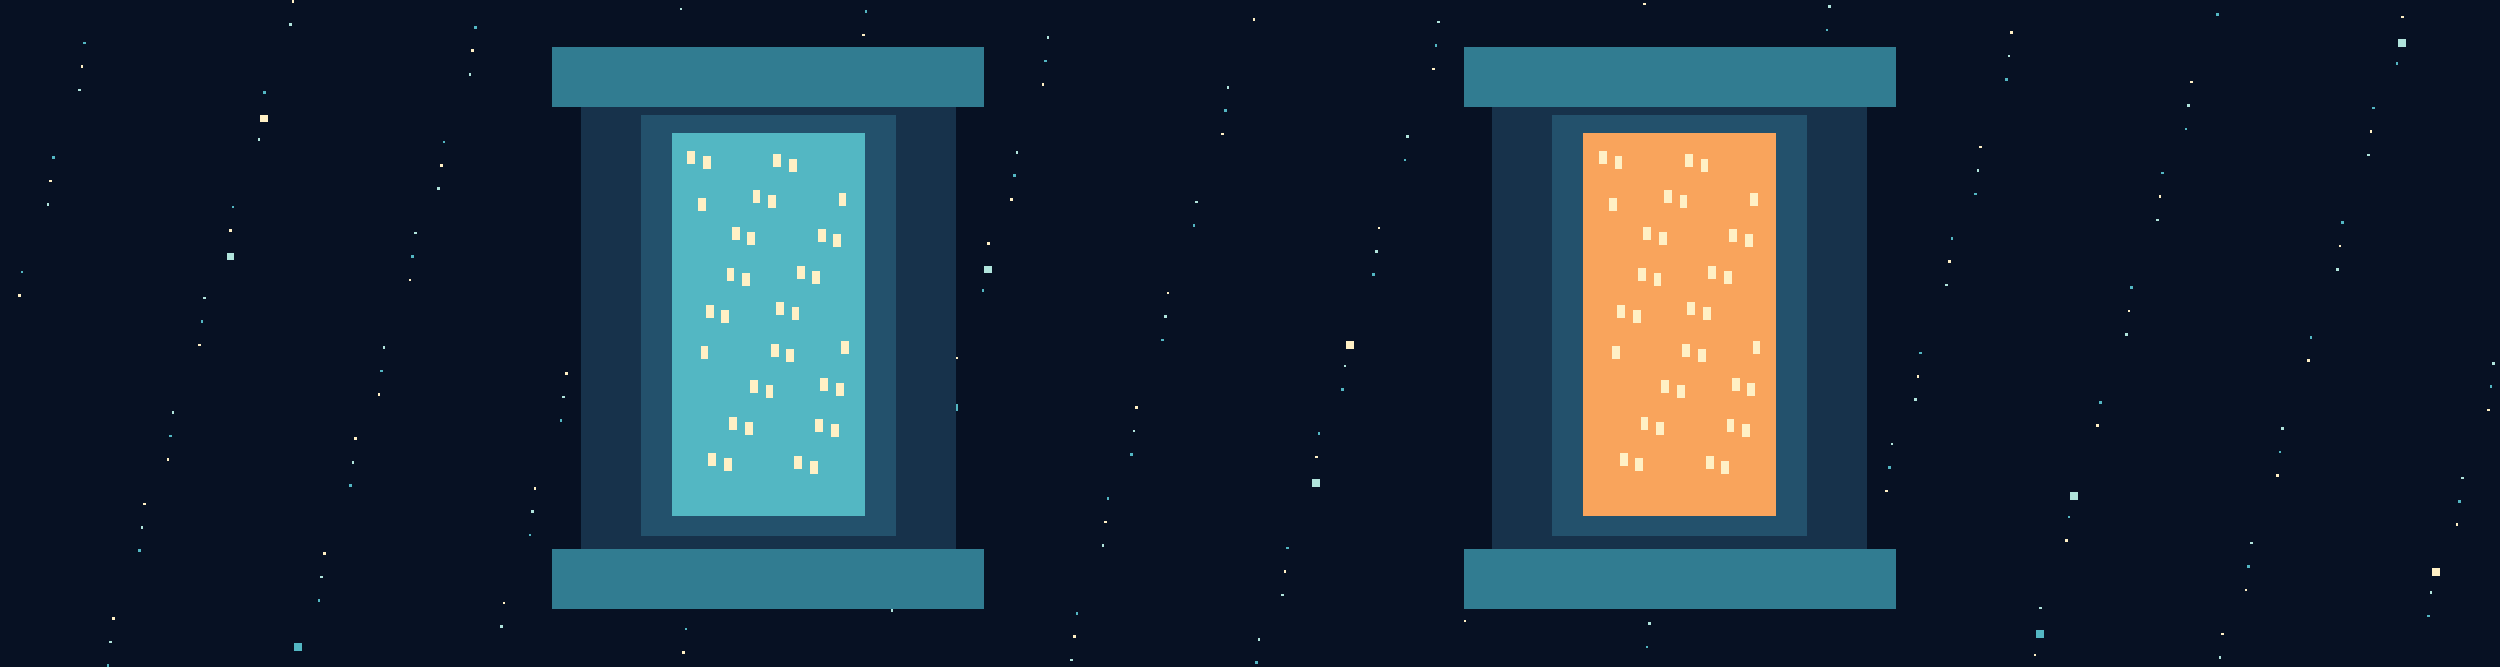
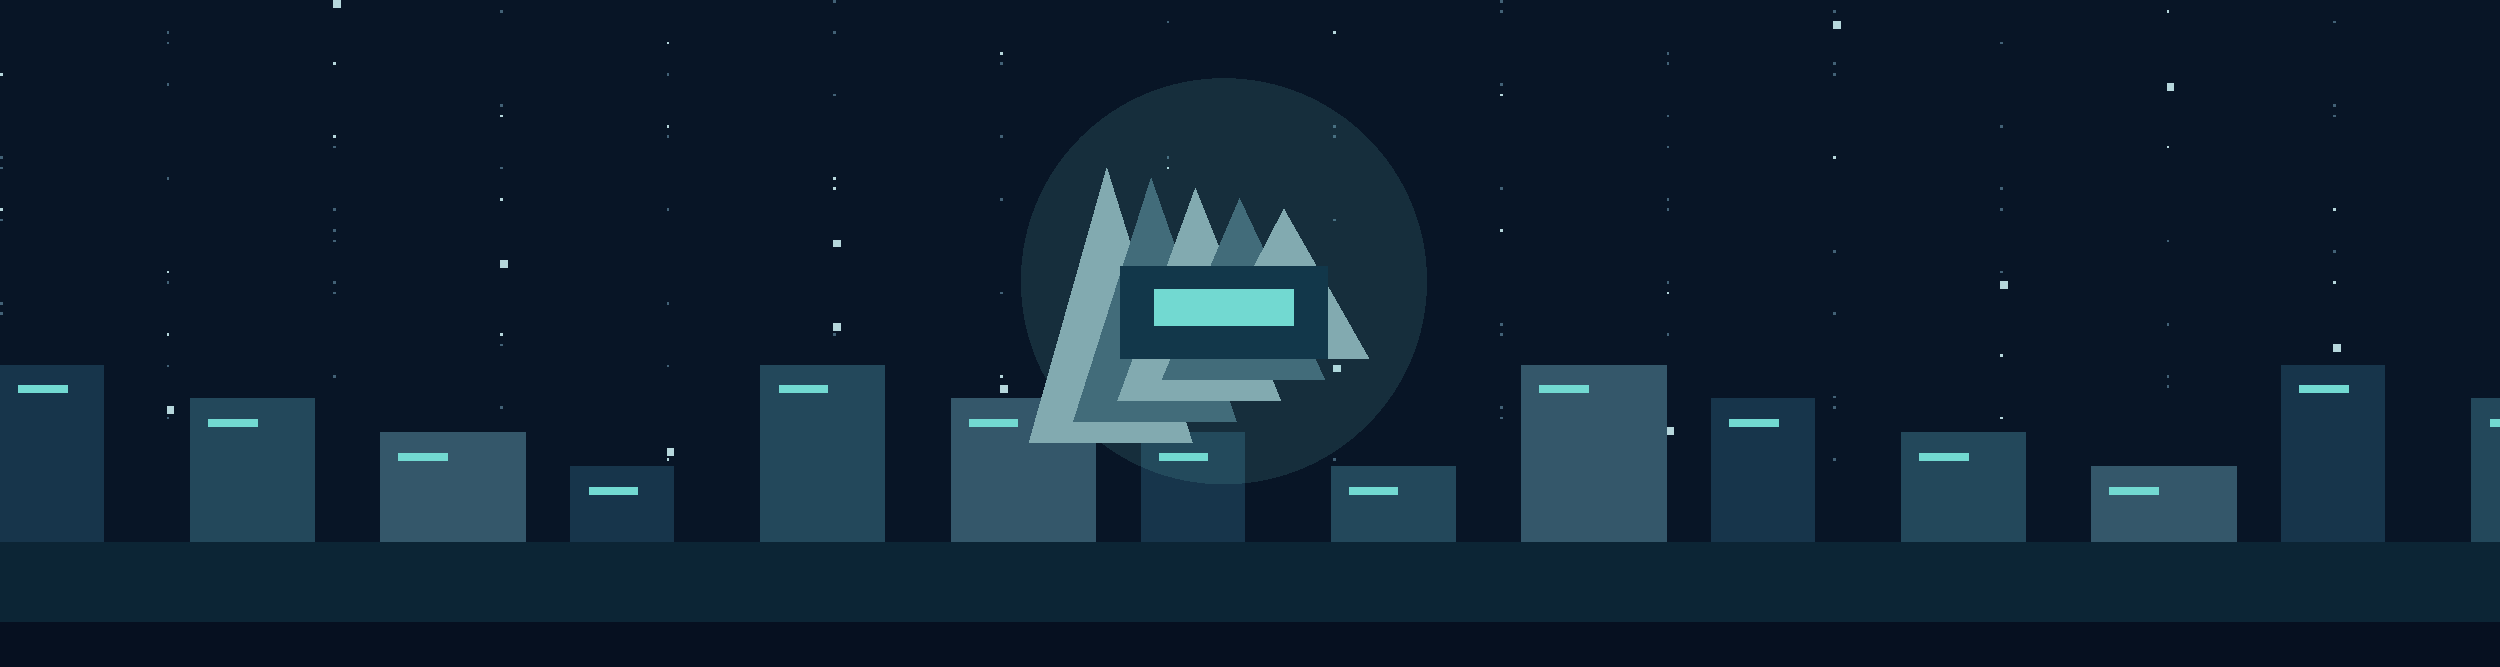
<svg xmlns="http://www.w3.org/2000/svg" width="960" height="256" viewBox="0 0 960 256" shape-rendering="crispEdges">
-   <rect x="0" y="0" width="960" height="256" fill="#071123" />
-   <rect x="113" y="247" width="3" height="3" fill="#53b7c3" />
-   <rect x="726" y="170" width="1" height="1" fill="#b0e4dc" />
-   <rect x="379" y="93" width="1" height="1" fill="#fff0c5" />
-   <rect x="32" y="16" width="1" height="1" fill="#53b7c3" />
-   <rect x="645" y="195" width="1" height="1" fill="#b0e4dc" />
-   <rect x="298" y="118" width="1" height="1" fill="#fff0c5" />
-   <rect x="911" y="41" width="1" height="1" fill="#53b7c3" />
-   <rect x="564" y="220" width="1" height="1" fill="#b0e4dc" />
-   <rect x="217" y="143" width="1" height="1" fill="#fff0c5" />
-   <rect x="830" y="66" width="1" height="1" fill="#53b7c3" />
-   <rect x="483" y="245" width="1" height="1" fill="#b0e4dc" />
-   <rect x="136" y="168" width="1" height="1" fill="#fff0c5" />
-   <rect x="749" y="91" width="1" height="1" fill="#53b7c3" />
-   <rect x="402" y="14" width="1" height="1" fill="#b0e4dc" />
-   <rect x="55" y="193" width="1" height="1" fill="#fff0c5" />
-   <rect x="668" y="116" width="1" height="1" fill="#53b7c3" />
-   <rect x="321" y="39" width="1" height="1" fill="#b0e4dc" />
-   <rect x="934" y="218" width="3" height="3" fill="#fff0c5" />
-   <rect x="587" y="141" width="1" height="1" fill="#53b7c3" />
-   <rect x="240" y="64" width="1" height="1" fill="#b0e4dc" />
-   <rect x="853" y="243" width="1" height="1" fill="#fff0c5" />
-   <rect x="506" y="166" width="1" height="1" fill="#53b7c3" />
-   <rect x="159" y="89" width="1" height="1" fill="#b0e4dc" />
-   <rect x="772" y="12" width="1" height="1" fill="#fff0c5" />
-   <rect x="425" y="191" width="1" height="1" fill="#53b7c3" />
-   <rect x="78" y="114" width="1" height="1" fill="#b0e4dc" />
-   <rect x="691" y="37" width="1" height="1" fill="#fff0c5" />
-   <rect x="344" y="216" width="1" height="1" fill="#53b7c3" />
-   <rect x="957" y="139" width="1" height="1" fill="#b0e4dc" />
-   <rect x="610" y="62" width="1" height="1" fill="#fff0c5" />
-   <rect x="263" y="241" width="1" height="1" fill="#53b7c3" />
-   <rect x="876" y="164" width="1" height="1" fill="#b0e4dc" />
-   <rect x="529" y="87" width="1" height="1" fill="#fff0c5" />
-   <rect x="182" y="10" width="1" height="1" fill="#53b7c3" />
-   <rect x="795" y="189" width="3" height="3" fill="#b0e4dc" />
-   <rect x="448" y="112" width="1" height="1" fill="#fff0c5" />
-   <rect x="101" y="35" width="1" height="1" fill="#53b7c3" />
-   <rect x="714" y="214" width="1" height="1" fill="#b0e4dc" />
-   <rect x="367" y="137" width="1" height="1" fill="#fff0c5" />
-   <rect x="20" y="60" width="1" height="1" fill="#53b7c3" />
-   <rect x="633" y="239" width="1" height="1" fill="#b0e4dc" />
-   <rect x="286" y="162" width="1" height="1" fill="#fff0c5" />
-   <rect x="899" y="85" width="1" height="1" fill="#53b7c3" />
-   <rect x="552" y="8" width="1" height="1" fill="#b0e4dc" />
-   <rect x="205" y="187" width="1" height="1" fill="#fff0c5" />
-   <rect x="818" y="110" width="1" height="1" fill="#53b7c3" />
-   <rect x="471" y="33" width="1" height="1" fill="#b0e4dc" />
-   <rect x="124" y="212" width="1" height="1" fill="#fff0c5" />
-   <rect x="737" y="135" width="1" height="1" fill="#53b7c3" />
-   <rect x="390" y="58" width="1" height="1" fill="#b0e4dc" />
-   <rect x="43" y="237" width="1" height="1" fill="#fff0c5" />
-   <rect x="656" y="160" width="3" height="3" fill="#53b7c3" />
-   <rect x="309" y="83" width="1" height="1" fill="#b0e4dc" />
-   <rect x="922" y="6" width="1" height="1" fill="#fff0c5" />
-   <rect x="575" y="185" width="1" height="1" fill="#53b7c3" />
-   <rect x="228" y="108" width="1" height="1" fill="#b0e4dc" />
-   <rect x="841" y="31" width="1" height="1" fill="#fff0c5" />
-   <rect x="494" y="210" width="1" height="1" fill="#53b7c3" />
-   <rect x="147" y="133" width="1" height="1" fill="#b0e4dc" />
-   <rect x="760" y="56" width="1" height="1" fill="#fff0c5" />
-   <rect x="413" y="235" width="1" height="1" fill="#53b7c3" />
-   <rect x="66" y="158" width="1" height="1" fill="#b0e4dc" />
-   <rect x="679" y="81" width="1" height="1" fill="#fff0c5" />
-   <rect x="332" y="4" width="1" height="1" fill="#53b7c3" />
-   <rect x="945" y="183" width="1" height="1" fill="#b0e4dc" />
-   <rect x="598" y="106" width="1" height="1" fill="#fff0c5" />
-   <rect x="251" y="29" width="1" height="1" fill="#53b7c3" />
-   <rect x="864" y="208" width="1" height="1" fill="#b0e4dc" />
-   <rect x="517" y="131" width="3" height="3" fill="#fff0c5" />
-   <rect x="170" y="54" width="1" height="1" fill="#53b7c3" />
-   <rect x="783" y="233" width="1" height="1" fill="#b0e4dc" />
-   <rect x="436" y="156" width="1" height="1" fill="#fff0c5" />
-   <rect x="89" y="79" width="1" height="1" fill="#53b7c3" />
-   <rect x="702" y="2" width="1" height="1" fill="#b0e4dc" />
-   <rect x="355" y="181" width="1" height="1" fill="#fff0c5" />
-   <rect x="8" y="104" width="1" height="1" fill="#53b7c3" />
-   <rect x="621" y="27" width="1" height="1" fill="#b0e4dc" />
-   <rect x="274" y="206" width="1" height="1" fill="#fff0c5" />
-   <rect x="887" y="129" width="1" height="1" fill="#53b7c3" />
-   <rect x="540" y="52" width="1" height="1" fill="#b0e4dc" />
-   <rect x="193" y="231" width="1" height="1" fill="#fff0c5" />
-   <rect x="806" y="154" width="1" height="1" fill="#53b7c3" />
-   <rect x="459" y="77" width="1" height="1" fill="#b0e4dc" />
-   <rect x="112" y="0" width="1" height="1" fill="#fff0c5" />
-   <rect x="725" y="179" width="1" height="1" fill="#53b7c3" />
-   <rect x="378" y="102" width="3" height="3" fill="#b0e4dc" />
-   <rect x="31" y="25" width="1" height="1" fill="#fff0c5" />
-   <rect x="644" y="204" width="1" height="1" fill="#53b7c3" />
-   <rect x="297" y="127" width="1" height="1" fill="#b0e4dc" />
-   <rect x="910" y="50" width="1" height="1" fill="#fff0c5" />
-   <rect x="563" y="229" width="1" height="1" fill="#53b7c3" />
-   <rect x="216" y="152" width="1" height="1" fill="#b0e4dc" />
-   <rect x="829" y="75" width="1" height="1" fill="#fff0c5" />
-   <rect x="482" y="254" width="1" height="1" fill="#53b7c3" />
-   <rect x="135" y="177" width="1" height="1" fill="#b0e4dc" />
-   <rect x="748" y="100" width="1" height="1" fill="#fff0c5" />
-   <rect x="401" y="23" width="1" height="1" fill="#53b7c3" />
-   <rect x="54" y="202" width="1" height="1" fill="#b0e4dc" />
-   <rect x="667" y="125" width="1" height="1" fill="#fff0c5" />
-   <rect x="320" y="48" width="1" height="1" fill="#53b7c3" />
-   <rect x="933" y="227" width="1" height="1" fill="#b0e4dc" />
-   <rect x="586" y="150" width="1" height="1" fill="#fff0c5" />
-   <rect x="239" y="73" width="3" height="3" fill="#53b7c3" />
-   <rect x="852" y="252" width="1" height="1" fill="#b0e4dc" />
-   <rect x="505" y="175" width="1" height="1" fill="#fff0c5" />
-   <rect x="158" y="98" width="1" height="1" fill="#53b7c3" />
-   <rect x="771" y="21" width="1" height="1" fill="#b0e4dc" />
-   <rect x="424" y="200" width="1" height="1" fill="#fff0c5" />
-   <rect x="77" y="123" width="1" height="1" fill="#53b7c3" />
-   <rect x="690" y="46" width="1" height="1" fill="#b0e4dc" />
-   <rect x="343" y="225" width="1" height="1" fill="#fff0c5" />
-   <rect x="956" y="148" width="1" height="1" fill="#53b7c3" />
-   <rect x="609" y="71" width="1" height="1" fill="#b0e4dc" />
-   <rect x="262" y="250" width="1" height="1" fill="#fff0c5" />
-   <rect x="875" y="173" width="1" height="1" fill="#53b7c3" />
-   <rect x="528" y="96" width="1" height="1" fill="#b0e4dc" />
-   <rect x="181" y="19" width="1" height="1" fill="#fff0c5" />
-   <rect x="794" y="198" width="1" height="1" fill="#53b7c3" />
-   <rect x="447" y="121" width="1" height="1" fill="#b0e4dc" />
-   <rect x="100" y="44" width="3" height="3" fill="#fff0c5" />
-   <rect x="713" y="223" width="1" height="1" fill="#53b7c3" />
-   <rect x="366" y="146" width="1" height="1" fill="#b0e4dc" />
-   <rect x="19" y="69" width="1" height="1" fill="#fff0c5" />
-   <rect x="632" y="248" width="1" height="1" fill="#53b7c3" />
-   <rect x="285" y="171" width="1" height="1" fill="#b0e4dc" />
-   <rect x="898" y="94" width="1" height="1" fill="#fff0c5" />
-   <rect x="551" y="17" width="1" height="1" fill="#53b7c3" />
-   <rect x="204" y="196" width="1" height="1" fill="#b0e4dc" />
-   <rect x="817" y="119" width="1" height="1" fill="#fff0c5" />
-   <rect x="470" y="42" width="1" height="1" fill="#53b7c3" />
-   <rect x="123" y="221" width="1" height="1" fill="#b0e4dc" />
-   <rect x="736" y="144" width="1" height="1" fill="#fff0c5" />
-   <rect x="389" y="67" width="1" height="1" fill="#53b7c3" />
-   <rect x="42" y="246" width="1" height="1" fill="#b0e4dc" />
-   <rect x="655" y="169" width="1" height="1" fill="#fff0c5" />
-   <rect x="308" y="92" width="1" height="1" fill="#53b7c3" />
-   <rect x="921" y="15" width="3" height="3" fill="#b0e4dc" />
-   <rect x="574" y="194" width="1" height="1" fill="#fff0c5" />
-   <rect x="227" y="117" width="1" height="1" fill="#53b7c3" />
-   <rect x="840" y="40" width="1" height="1" fill="#b0e4dc" />
-   <rect x="493" y="219" width="1" height="1" fill="#fff0c5" />
-   <rect x="146" y="142" width="1" height="1" fill="#53b7c3" />
-   <rect x="759" y="65" width="1" height="1" fill="#b0e4dc" />
-   <rect x="412" y="244" width="1" height="1" fill="#fff0c5" />
-   <rect x="65" y="167" width="1" height="1" fill="#53b7c3" />
-   <rect x="678" y="90" width="1" height="1" fill="#b0e4dc" />
-   <rect x="331" y="13" width="1" height="1" fill="#fff0c5" />
-   <rect x="944" y="192" width="1" height="1" fill="#53b7c3" />
-   <rect x="597" y="115" width="1" height="1" fill="#b0e4dc" />
-   <rect x="250" y="38" width="1" height="1" fill="#fff0c5" />
-   <rect x="863" y="217" width="1" height="1" fill="#53b7c3" />
-   <rect x="516" y="140" width="1" height="1" fill="#b0e4dc" />
-   <rect x="169" y="63" width="1" height="1" fill="#fff0c5" />
-   <rect x="782" y="242" width="3" height="3" fill="#53b7c3" />
-   <rect x="435" y="165" width="1" height="1" fill="#b0e4dc" />
-   <rect x="88" y="88" width="1" height="1" fill="#fff0c5" />
-   <rect x="701" y="11" width="1" height="1" fill="#53b7c3" />
-   <rect x="354" y="190" width="1" height="1" fill="#b0e4dc" />
-   <rect x="7" y="113" width="1" height="1" fill="#fff0c5" />
-   <rect x="620" y="36" width="1" height="1" fill="#53b7c3" />
-   <rect x="273" y="215" width="1" height="1" fill="#b0e4dc" />
-   <rect x="886" y="138" width="1" height="1" fill="#fff0c5" />
-   <rect x="539" y="61" width="1" height="1" fill="#53b7c3" />
-   <rect x="192" y="240" width="1" height="1" fill="#b0e4dc" />
-   <rect x="805" y="163" width="1" height="1" fill="#fff0c5" />
-   <rect x="458" y="86" width="1" height="1" fill="#53b7c3" />
-   <rect x="111" y="9" width="1" height="1" fill="#b0e4dc" />
-   <rect x="724" y="188" width="1" height="1" fill="#fff0c5" />
-   <rect x="377" y="111" width="1" height="1" fill="#53b7c3" />
-   <rect x="30" y="34" width="1" height="1" fill="#b0e4dc" />
-   <rect x="643" y="213" width="3" height="3" fill="#fff0c5" />
-   <rect x="296" y="136" width="1" height="1" fill="#53b7c3" />
-   <rect x="909" y="59" width="1" height="1" fill="#b0e4dc" />
-   <rect x="562" y="238" width="1" height="1" fill="#fff0c5" />
-   <rect x="215" y="161" width="1" height="1" fill="#53b7c3" />
-   <rect x="828" y="84" width="1" height="1" fill="#b0e4dc" />
-   <rect x="481" y="7" width="1" height="1" fill="#fff0c5" />
-   <rect x="134" y="186" width="1" height="1" fill="#53b7c3" />
-   <rect x="747" y="109" width="1" height="1" fill="#b0e4dc" />
-   <rect x="400" y="32" width="1" height="1" fill="#fff0c5" />
-   <rect x="53" y="211" width="1" height="1" fill="#53b7c3" />
-   <rect x="666" y="134" width="1" height="1" fill="#b0e4dc" />
-   <rect x="319" y="57" width="1" height="1" fill="#fff0c5" />
-   <rect x="932" y="236" width="1" height="1" fill="#53b7c3" />
-   <rect x="585" y="159" width="1" height="1" fill="#b0e4dc" />
-   <rect x="238" y="82" width="1" height="1" fill="#fff0c5" />
-   <rect x="851" y="5" width="1" height="1" fill="#53b7c3" />
-   <rect x="504" y="184" width="3" height="3" fill="#b0e4dc" />
-   <rect x="157" y="107" width="1" height="1" fill="#fff0c5" />
-   <rect x="770" y="30" width="1" height="1" fill="#53b7c3" />
-   <rect x="423" y="209" width="1" height="1" fill="#b0e4dc" />
-   <rect x="76" y="132" width="1" height="1" fill="#fff0c5" />
-   <rect x="689" y="55" width="1" height="1" fill="#53b7c3" />
-   <rect x="342" y="234" width="1" height="1" fill="#b0e4dc" />
-   <rect x="955" y="157" width="1" height="1" fill="#fff0c5" />
-   <rect x="608" y="80" width="1" height="1" fill="#53b7c3" />
-   <rect x="261" y="3" width="1" height="1" fill="#b0e4dc" />
-   <rect x="874" y="182" width="1" height="1" fill="#fff0c5" />
-   <rect x="527" y="105" width="1" height="1" fill="#53b7c3" />
-   <rect x="180" y="28" width="1" height="1" fill="#b0e4dc" />
-   <rect x="793" y="207" width="1" height="1" fill="#fff0c5" />
-   <rect x="446" y="130" width="1" height="1" fill="#53b7c3" />
-   <rect x="99" y="53" width="1" height="1" fill="#b0e4dc" />
-   <rect x="712" y="232" width="1" height="1" fill="#fff0c5" />
-   <rect x="365" y="155" width="3" height="3" fill="#53b7c3" />
-   <rect x="18" y="78" width="1" height="1" fill="#b0e4dc" />
-   <rect x="631" y="1" width="1" height="1" fill="#fff0c5" />
-   <rect x="284" y="180" width="1" height="1" fill="#53b7c3" />
-   <rect x="897" y="103" width="1" height="1" fill="#b0e4dc" />
-   <rect x="550" y="26" width="1" height="1" fill="#fff0c5" />
-   <rect x="203" y="205" width="1" height="1" fill="#53b7c3" />
-   <rect x="816" y="128" width="1" height="1" fill="#b0e4dc" />
-   <rect x="469" y="51" width="1" height="1" fill="#fff0c5" />
-   <rect x="122" y="230" width="1" height="1" fill="#53b7c3" />
-   <rect x="735" y="153" width="1" height="1" fill="#b0e4dc" />
-   <rect x="388" y="76" width="1" height="1" fill="#fff0c5" />
-   <rect x="41" y="255" width="1" height="1" fill="#53b7c3" />
-   <rect x="654" y="178" width="1" height="1" fill="#b0e4dc" />
-   <rect x="307" y="101" width="1" height="1" fill="#fff0c5" />
-   <rect x="920" y="24" width="1" height="1" fill="#53b7c3" />
-   <rect x="573" y="203" width="1" height="1" fill="#b0e4dc" />
-   <rect x="226" y="126" width="3" height="3" fill="#fff0c5" />
-   <rect x="839" y="49" width="1" height="1" fill="#53b7c3" />
-   <rect x="492" y="228" width="1" height="1" fill="#b0e4dc" />
-   <rect x="145" y="151" width="1" height="1" fill="#fff0c5" />
-   <rect x="758" y="74" width="1" height="1" fill="#53b7c3" />
-   <rect x="411" y="253" width="1" height="1" fill="#b0e4dc" />
-   <rect x="64" y="176" width="1" height="1" fill="#fff0c5" />
-   <rect x="677" y="99" width="1" height="1" fill="#53b7c3" />
-   <rect x="330" y="22" width="1" height="1" fill="#b0e4dc" />
-   <rect x="943" y="201" width="1" height="1" fill="#fff0c5" />
-   <rect x="596" y="124" width="1" height="1" fill="#53b7c3" />
-   <rect x="249" y="47" width="1" height="1" fill="#b0e4dc" />
-   <rect x="862" y="226" width="1" height="1" fill="#fff0c5" />
-   <rect x="515" y="149" width="1" height="1" fill="#53b7c3" />
-   <rect x="168" y="72" width="1" height="1" fill="#b0e4dc" />
-   <rect x="781" y="251" width="1" height="1" fill="#fff0c5" />
-   <rect x="434" y="174" width="1" height="1" fill="#53b7c3" />
-   <rect x="87" y="97" width="3" height="3" fill="#b0e4dc" />
-   <rect x="700" y="20" width="1" height="1" fill="#fff0c5" />
-   <rect x="223" y="30" width="144" height="196" fill="#17324b" />
-   <rect x="246" y="44" width="98" height="162" fill="#23516c" />
-   <rect x="258" y="51" width="74" height="147" fill="#53b7c3" />
-   <rect x="264" y="58" width="3" height="5" fill="#fff0c5" />
-   <rect x="281" y="87" width="3" height="5" fill="#fff0c5" />
-   <rect x="298" y="116" width="3" height="5" fill="#fff0c5" />
-   <rect x="315" y="145" width="3" height="5" fill="#fff0c5" />
-   <rect x="272" y="174" width="3" height="5" fill="#fff0c5" />
-   <rect x="289" y="73" width="3" height="5" fill="#fff0c5" />
-   <rect x="306" y="102" width="3" height="5" fill="#fff0c5" />
-   <rect x="323" y="131" width="3" height="5" fill="#fff0c5" />
-   <rect x="280" y="160" width="3" height="5" fill="#fff0c5" />
-   <rect x="297" y="59" width="3" height="5" fill="#fff0c5" />
-   <rect x="314" y="88" width="3" height="5" fill="#fff0c5" />
-   <rect x="271" y="117" width="3" height="5" fill="#fff0c5" />
-   <rect x="288" y="146" width="3" height="5" fill="#fff0c5" />
-   <rect x="305" y="175" width="3" height="5" fill="#fff0c5" />
-   <rect x="322" y="74" width="3" height="5" fill="#fff0c5" />
-   <rect x="279" y="103" width="3" height="5" fill="#fff0c5" />
-   <rect x="296" y="132" width="3" height="5" fill="#fff0c5" />
-   <rect x="313" y="161" width="3" height="5" fill="#fff0c5" />
-   <rect x="270" y="60" width="3" height="5" fill="#fff0c5" />
-   <rect x="287" y="89" width="3" height="5" fill="#fff0c5" />
-   <rect x="304" y="118" width="3" height="5" fill="#fff0c5" />
-   <rect x="321" y="147" width="3" height="5" fill="#fff0c5" />
-   <rect x="278" y="176" width="3" height="5" fill="#fff0c5" />
-   <rect x="295" y="75" width="3" height="5" fill="#fff0c5" />
-   <rect x="312" y="104" width="3" height="5" fill="#fff0c5" />
-   <rect x="269" y="133" width="3" height="5" fill="#fff0c5" />
-   <rect x="286" y="162" width="3" height="5" fill="#fff0c5" />
-   <rect x="303" y="61" width="3" height="5" fill="#fff0c5" />
-   <rect x="320" y="90" width="3" height="5" fill="#fff0c5" />
-   <rect x="277" y="119" width="3" height="5" fill="#fff0c5" />
-   <rect x="294" y="148" width="3" height="5" fill="#fff0c5" />
-   <rect x="311" y="177" width="3" height="5" fill="#fff0c5" />
-   <rect x="268" y="76" width="3" height="5" fill="#fff0c5" />
-   <rect x="285" y="105" width="3" height="5" fill="#fff0c5" />
-   <rect x="302" y="134" width="3" height="5" fill="#fff0c5" />
-   <rect x="319" y="163" width="3" height="5" fill="#fff0c5" />
-   <rect x="212" y="18" width="166" height="23" fill="#317c91" />
-   <rect x="212" y="211" width="166" height="23" fill="#317c91" />
-   <rect x="573" y="30" width="144" height="196" fill="#17324b" />
-   <rect x="596" y="44" width="98" height="162" fill="#23516c" />
-   <rect x="608" y="51" width="74" height="147" fill="#f9a45c" />
-   <rect x="614" y="58" width="3" height="5" fill="#fff0c5" />
-   <rect x="631" y="87" width="3" height="5" fill="#fff0c5" />
-   <rect x="648" y="116" width="3" height="5" fill="#fff0c5" />
-   <rect x="665" y="145" width="3" height="5" fill="#fff0c5" />
-   <rect x="622" y="174" width="3" height="5" fill="#fff0c5" />
-   <rect x="639" y="73" width="3" height="5" fill="#fff0c5" />
-   <rect x="656" y="102" width="3" height="5" fill="#fff0c5" />
-   <rect x="673" y="131" width="3" height="5" fill="#fff0c5" />
-   <rect x="630" y="160" width="3" height="5" fill="#fff0c5" />
-   <rect x="647" y="59" width="3" height="5" fill="#fff0c5" />
-   <rect x="664" y="88" width="3" height="5" fill="#fff0c5" />
-   <rect x="621" y="117" width="3" height="5" fill="#fff0c5" />
-   <rect x="638" y="146" width="3" height="5" fill="#fff0c5" />
-   <rect x="655" y="175" width="3" height="5" fill="#fff0c5" />
-   <rect x="672" y="74" width="3" height="5" fill="#fff0c5" />
-   <rect x="629" y="103" width="3" height="5" fill="#fff0c5" />
-   <rect x="646" y="132" width="3" height="5" fill="#fff0c5" />
-   <rect x="663" y="161" width="3" height="5" fill="#fff0c5" />
-   <rect x="620" y="60" width="3" height="5" fill="#fff0c5" />
-   <rect x="637" y="89" width="3" height="5" fill="#fff0c5" />
-   <rect x="654" y="118" width="3" height="5" fill="#fff0c5" />
-   <rect x="671" y="147" width="3" height="5" fill="#fff0c5" />
-   <rect x="628" y="176" width="3" height="5" fill="#fff0c5" />
-   <rect x="645" y="75" width="3" height="5" fill="#fff0c5" />
-   <rect x="662" y="104" width="3" height="5" fill="#fff0c5" />
-   <rect x="619" y="133" width="3" height="5" fill="#fff0c5" />
-   <rect x="636" y="162" width="3" height="5" fill="#fff0c5" />
-   <rect x="653" y="61" width="3" height="5" fill="#fff0c5" />
-   <rect x="670" y="90" width="3" height="5" fill="#fff0c5" />
-   <rect x="627" y="119" width="3" height="5" fill="#fff0c5" />
-   <rect x="644" y="148" width="3" height="5" fill="#fff0c5" />
-   <rect x="661" y="177" width="3" height="5" fill="#fff0c5" />
-   <rect x="618" y="76" width="3" height="5" fill="#fff0c5" />
-   <rect x="635" y="105" width="3" height="5" fill="#fff0c5" />
-   <rect x="652" y="134" width="3" height="5" fill="#fff0c5" />
-   <rect x="669" y="163" width="3" height="5" fill="#fff0c5" />
-   <rect x="562" y="18" width="166" height="23" fill="#317c91" />
-   <rect x="562" y="211" width="166" height="23" fill="#317c91" />
+   <rect width="960" height="256" fill="#081526" />
+   <path d="M0 208L960 208V256H0Z" fill="#0c2535" />
+   <rect x="768" y="108" width="3" height="3" fill="#b6d7dc" />
+   <rect x="64" y="108" width="1" height="1" fill="#426176" />
+   <rect x="576" y="4" width="1" height="1" fill="#426176" />
+   <rect x="832" y="4" width="1" height="1" fill="#b6d7dc" />
+   <rect x="128" y="80" width="1" height="1" fill="#426176" />
+   <rect x="640" y="80" width="1" height="1" fill="#426176" />
+   <rect x="896" y="80" width="1" height="1" fill="#b6d7dc" />
+   <rect x="192" y="156" width="1" height="1" fill="#426176" />
+   <rect x="704" y="156" width="1" height="1" fill="#426176" />
+   <rect x="0" y="156" width="3" height="3" fill="#b6d7dc" />
+   <rect x="256" y="52" width="1" height="1" fill="#426176" />
+   <rect x="512" y="52" width="1" height="1" fill="#426176" />
+   <rect x="64" y="128" width="1" height="1" fill="#b6d7dc" />
+   <rect x="320" y="128" width="1" height="1" fill="#426176" />
+   <rect x="576" y="128" width="1" height="1" fill="#426176" />
+   <rect x="128" y="24" width="1" height="1" fill="#b6d7dc" />
+   <rect x="384" y="24" width="1" height="1" fill="#426176" />
+   <rect x="640" y="24" width="1" height="1" fill="#426176" />
+   <rect x="192" y="100" width="3" height="3" fill="#b6d7dc" />
+   <rect x="448" y="100" width="1" height="1" fill="#426176" />
+   <rect x="704" y="176" width="1" height="1" fill="#426176" />
+   <rect x="256" y="176" width="1" height="1" fill="#b6d7dc" />
+   <rect x="512" y="176" width="1" height="1" fill="#426176" />
+   <rect x="768" y="72" width="1" height="1" fill="#426176" />
+   <rect x="320" y="72" width="1" height="1" fill="#b6d7dc" />
+   <rect x="576" y="72" width="1" height="1" fill="#426176" />
+   <rect x="832" y="148" width="1" height="1" fill="#426176" />
+   <rect x="384" y="148" width="3" height="3" fill="#b6d7dc" />
+   <rect x="640" y="44" width="1" height="1" fill="#426176" />
+   <rect x="896" y="44" width="1" height="1" fill="#426176" />
+   <rect x="192" y="44" width="1" height="1" fill="#b6d7dc" />
+   <rect x="704" y="120" width="1" height="1" fill="#426176" />
+   <rect x="0" y="120" width="1" height="1" fill="#426176" />
+   <rect x="256" y="16" width="1" height="1" fill="#b6d7dc" />
+   <rect x="768" y="16" width="1" height="1" fill="#426176" />
+   <rect x="64" y="16" width="1" height="1" fill="#426176" />
+   <rect x="320" y="92" width="3" height="3" fill="#b6d7dc" />
+   <rect x="832" y="92" width="1" height="1" fill="#426176" />
+   <rect x="128" y="92" width="1" height="1" fill="#426176" />
+   <rect x="384" y="168" width="1" height="1" fill="#b6d7dc" />
+   <rect x="896" y="168" width="1" height="1" fill="#426176" />
+   <rect x="192" y="64" width="1" height="1" fill="#426176" />
+   <rect x="448" y="64" width="1" height="1" fill="#b6d7dc" />
+   <rect x="0" y="64" width="1" height="1" fill="#426176" />
+   <rect x="256" y="140" width="1" height="1" fill="#426176" />
+   <rect x="512" y="140" width="3" height="3" fill="#b6d7dc" />
+   <rect x="64" y="140" width="1" height="1" fill="#426176" />
+   <rect x="320" y="36" width="1" height="1" fill="#426176" />
+   <rect x="576" y="36" width="1" height="1" fill="#b6d7dc" />
+   <rect x="128" y="112" width="1" height="1" fill="#426176" />
+   <rect x="384" y="112" width="1" height="1" fill="#426176" />
+   <rect x="640" y="112" width="1" height="1" fill="#b6d7dc" />
+   <rect x="896" y="8" width="1" height="1" fill="#426176" />
+   <rect x="448" y="8" width="1" height="1" fill="#426176" />
+   <rect x="704" y="8" width="3" height="3" fill="#b6d7dc" />
+   <rect x="0" y="84" width="1" height="1" fill="#426176" />
+   <rect x="512" y="84" width="1" height="1" fill="#426176" />
+   <rect x="768" y="160" width="1" height="1" fill="#b6d7dc" />
+   <rect x="64" y="160" width="1" height="1" fill="#426176" />
+   <rect x="576" y="160" width="1" height="1" fill="#426176" />
+   <rect x="832" y="56" width="1" height="1" fill="#b6d7dc" />
+   <rect x="128" y="56" width="1" height="1" fill="#426176" />
+   <rect x="640" y="56" width="1" height="1" fill="#426176" />
+   <rect x="896" y="132" width="3" height="3" fill="#b6d7dc" />
+   <rect x="192" y="132" width="1" height="1" fill="#426176" />
+   <rect x="704" y="28" width="1" height="1" fill="#426176" />
+   <rect x="0" y="28" width="1" height="1" fill="#b6d7dc" />
+   <rect x="256" y="28" width="1" height="1" fill="#426176" />
+   <rect x="768" y="104" width="1" height="1" fill="#426176" />
+   <rect x="64" y="104" width="1" height="1" fill="#b6d7dc" />
+   <rect x="320" y="0" width="1" height="1" fill="#426176" />
+   <rect x="576" y="0" width="1" height="1" fill="#426176" />
+   <rect x="128" y="0" width="3" height="3" fill="#b6d7dc" />
+   <rect x="384" y="76" width="1" height="1" fill="#426176" />
+   <rect x="640" y="76" width="1" height="1" fill="#426176" />
+   <rect x="192" y="76" width="1" height="1" fill="#b6d7dc" />
+   <rect x="448" y="152" width="1" height="1" fill="#426176" />
+   <rect x="704" y="152" width="1" height="1" fill="#426176" />
+   <rect x="256" y="48" width="1" height="1" fill="#b6d7dc" />
+   <rect x="512" y="48" width="1" height="1" fill="#426176" />
+   <rect x="768" y="48" width="1" height="1" fill="#426176" />
+   <rect x="320" y="124" width="3" height="3" fill="#b6d7dc" />
+   <rect x="576" y="124" width="1" height="1" fill="#426176" />
+   <rect x="832" y="124" width="1" height="1" fill="#426176" />
+   <rect x="384" y="20" width="1" height="1" fill="#b6d7dc" />
+   <rect x="640" y="20" width="1" height="1" fill="#426176" />
+   <rect x="896" y="96" width="1" height="1" fill="#426176" />
+   <rect x="448" y="96" width="1" height="1" fill="#b6d7dc" />
+   <rect x="704" y="96" width="1" height="1" fill="#426176" />
+   <rect x="0" y="172" width="1" height="1" fill="#426176" />
+   <rect x="256" y="172" width="3" height="3" fill="#b6d7dc" />
+   <rect x="768" y="172" width="1" height="1" fill="#426176" />
+   <rect x="64" y="68" width="1" height="1" fill="#426176" />
+   <rect x="320" y="68" width="1" height="1" fill="#b6d7dc" />
+   <rect x="832" y="144" width="1" height="1" fill="#426176" />
+   <rect x="128" y="144" width="1" height="1" fill="#426176" />
+   <rect x="384" y="144" width="1" height="1" fill="#b6d7dc" />
+   <rect x="896" y="40" width="1" height="1" fill="#426176" />
+   <rect x="192" y="40" width="1" height="1" fill="#426176" />
+   <rect x="448" y="116" width="3" height="3" fill="#b6d7dc" />
+   <rect x="0" y="116" width="1" height="1" fill="#426176" />
+   <rect x="256" y="116" width="1" height="1" fill="#426176" />
+   <rect x="512" y="12" width="1" height="1" fill="#b6d7dc" />
+   <rect x="64" y="12" width="1" height="1" fill="#426176" />
+   <rect x="320" y="12" width="1" height="1" fill="#426176" />
+   <rect x="576" y="88" width="1" height="1" fill="#b6d7dc" />
+   <rect x="128" y="88" width="1" height="1" fill="#426176" />
+   <rect x="384" y="164" width="1" height="1" fill="#426176" />
+   <rect x="640" y="164" width="3" height="3" fill="#b6d7dc" />
+   <rect x="896" y="164" width="1" height="1" fill="#426176" />
+   <rect x="448" y="60" width="1" height="1" fill="#426176" />
+   <rect x="704" y="60" width="1" height="1" fill="#b6d7dc" />
+   <rect x="0" y="60" width="1" height="1" fill="#426176" />
+   <rect x="512" y="136" width="1" height="1" fill="#426176" />
+   <rect x="768" y="136" width="1" height="1" fill="#b6d7dc" />
+   <rect x="64" y="32" width="1" height="1" fill="#426176" />
+   <rect x="576" y="32" width="1" height="1" fill="#426176" />
+   <rect x="832" y="32" width="3" height="3" fill="#b6d7dc" />
+   <rect x="128" y="108" width="1" height="1" fill="#426176" />
+   <rect x="640" y="108" width="1" height="1" fill="#426176" />
+   <rect x="896" y="108" width="1" height="1" fill="#b6d7dc" />
+   <rect x="192" y="4" width="1" height="1" fill="#426176" />
+   <rect x="704" y="4" width="1" height="1" fill="#426176" />
+   <rect x="0" y="80" width="1" height="1" fill="#b6d7dc" />
+   <rect x="256" y="80" width="1" height="1" fill="#426176" />
+   <rect x="768" y="80" width="1" height="1" fill="#426176" />
+   <rect x="64" y="156" width="3" height="3" fill="#b6d7dc" />
+   <rect x="320" y="156" width="1" height="1" fill="#426176" />
+   <rect x="576" y="156" width="1" height="1" fill="#426176" />
+   <rect x="128" y="52" width="1" height="1" fill="#b6d7dc" />
+   <rect x="384" y="52" width="1" height="1" fill="#426176" />
+   <rect x="640" y="128" width="1" height="1" fill="#426176" />
+   <rect x="192" y="128" width="1" height="1" fill="#b6d7dc" />
+   <rect x="448" y="128" width="1" height="1" fill="#426176" />
+   <rect x="704" y="24" width="1" height="1" fill="#426176" />
+   <rect x="0" y="140" width="40" height="68" fill="#17354b" />
+   <rect x="7" y="148" width="19" height="3" fill="#72d9d1" />
+   <rect x="73" y="153" width="48" height="55" fill="#23485b" />
+   <rect x="80" y="161" width="19" height="3" fill="#72d9d1" />
+   <rect x="146" y="166" width="56" height="42" fill="#34576a" />
+   <rect x="153" y="174" width="19" height="3" fill="#72d9d1" />
+   <rect x="219" y="179" width="40" height="29" fill="#17354b" />
+   <rect x="226" y="187" width="19" height="3" fill="#72d9d1" />
+   <rect x="292" y="140" width="48" height="68" fill="#23485b" />
+   <rect x="299" y="148" width="19" height="3" fill="#72d9d1" />
+   <rect x="365" y="153" width="56" height="55" fill="#34576a" />
+   <rect x="372" y="161" width="19" height="3" fill="#72d9d1" />
+   <rect x="438" y="166" width="40" height="42" fill="#17354b" />
+   <rect x="445" y="174" width="19" height="3" fill="#72d9d1" />
+   <rect x="511" y="179" width="48" height="29" fill="#23485b" />
+   <rect x="518" y="187" width="19" height="3" fill="#72d9d1" />
+   <rect x="584" y="140" width="56" height="68" fill="#34576a" />
+   <rect x="591" y="148" width="19" height="3" fill="#72d9d1" />
+   <rect x="657" y="153" width="40" height="55" fill="#17354b" />
+   <rect x="664" y="161" width="19" height="3" fill="#72d9d1" />
+   <rect x="730" y="166" width="48" height="42" fill="#23485b" />
+   <rect x="737" y="174" width="19" height="3" fill="#72d9d1" />
+   <rect x="803" y="179" width="56" height="29" fill="#34576a" />
+   <rect x="810" y="187" width="19" height="3" fill="#72d9d1" />
+   <rect x="876" y="140" width="40" height="68" fill="#17354b" />
+   <rect x="883" y="148" width="19" height="3" fill="#72d9d1" />
+   <rect x="949" y="153" width="48" height="55" fill="#23485b" />
+   <rect x="956" y="161" width="19" height="3" fill="#72d9d1" />
+   <circle cx="470" cy="108" r="78" fill="#72d9d1" opacity=".13" />
+   <path d="M395 170L425 64L458 170Z" fill="#82aab0" />
+   <path d="M412 162L442 68L475 162Z" fill="#426c7a" />
+   <path d="M429 154L459 72L492 154Z" fill="#82aab0" />
+   <path d="M446 146L476 76L509 146Z" fill="#426c7a" />
+   <path d="M463 138L493 80L526 138Z" fill="#82aab0" />
+   <rect x="430" y="102" width="80" height="36" fill="#12374a" />
+   <rect x="443" y="111" width="54" height="14" fill="#72d9d1" />
+   <rect x="0" y="239" width="960" height="17" fill="#061020" />
</svg>
